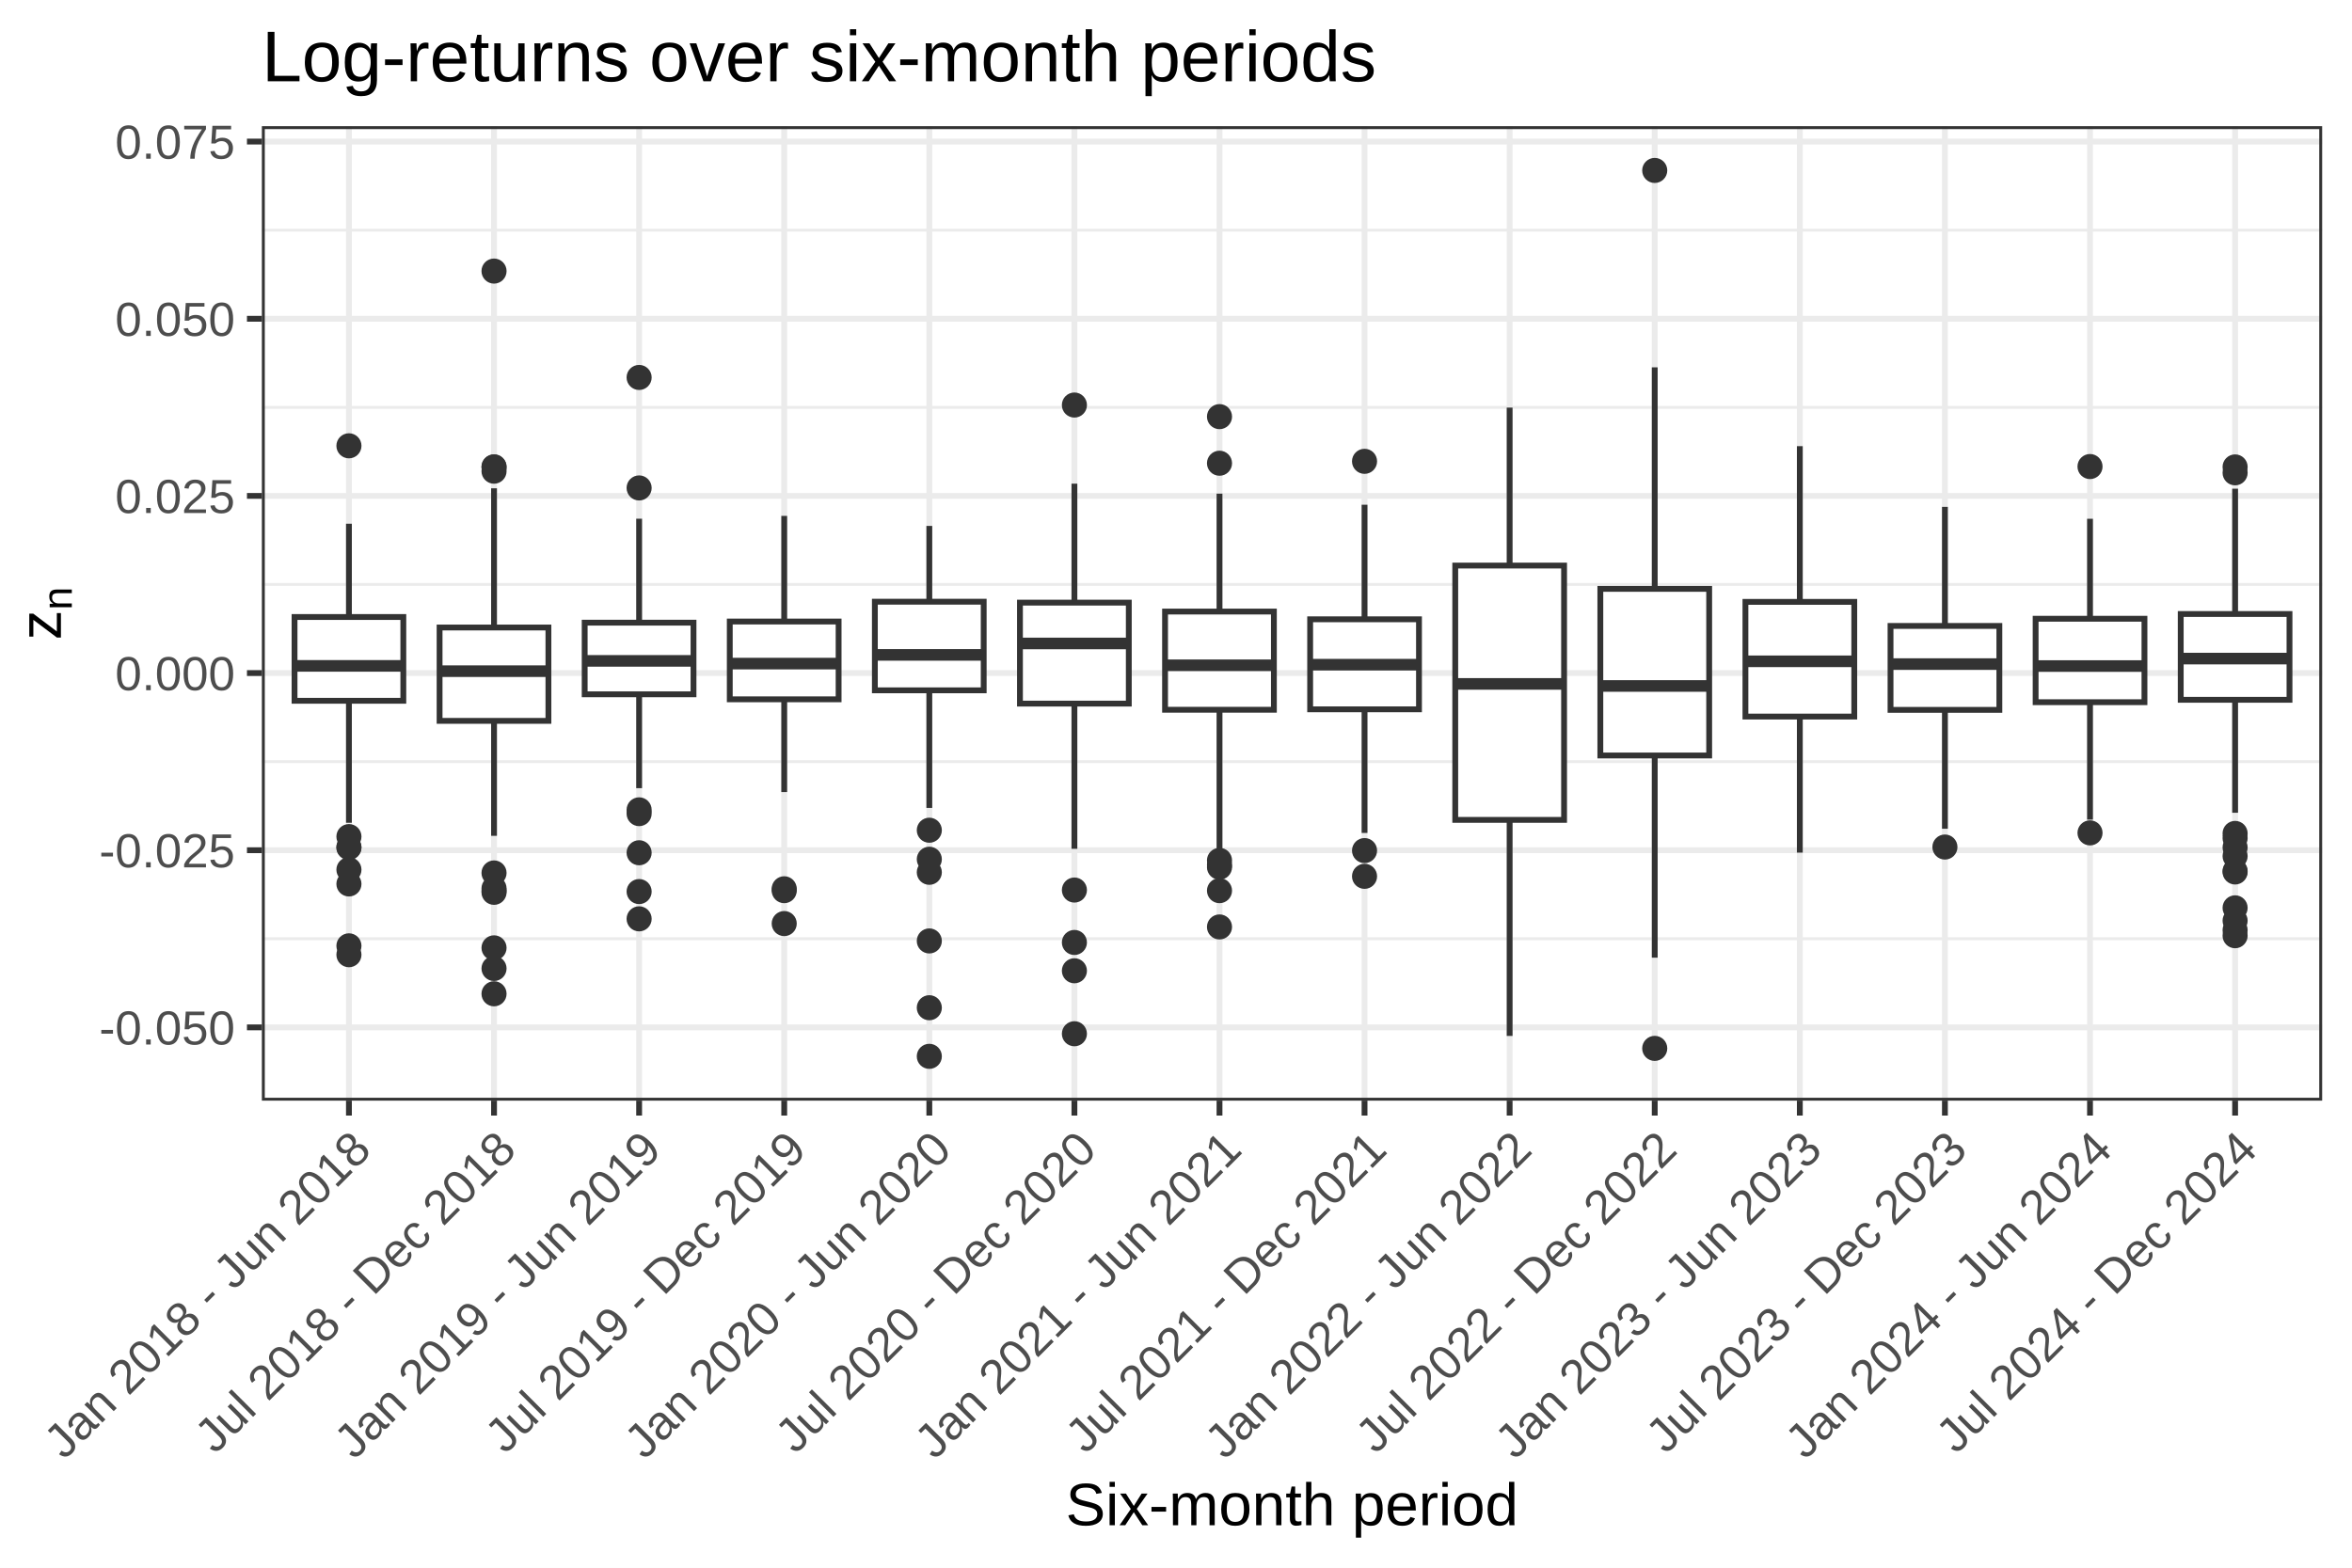
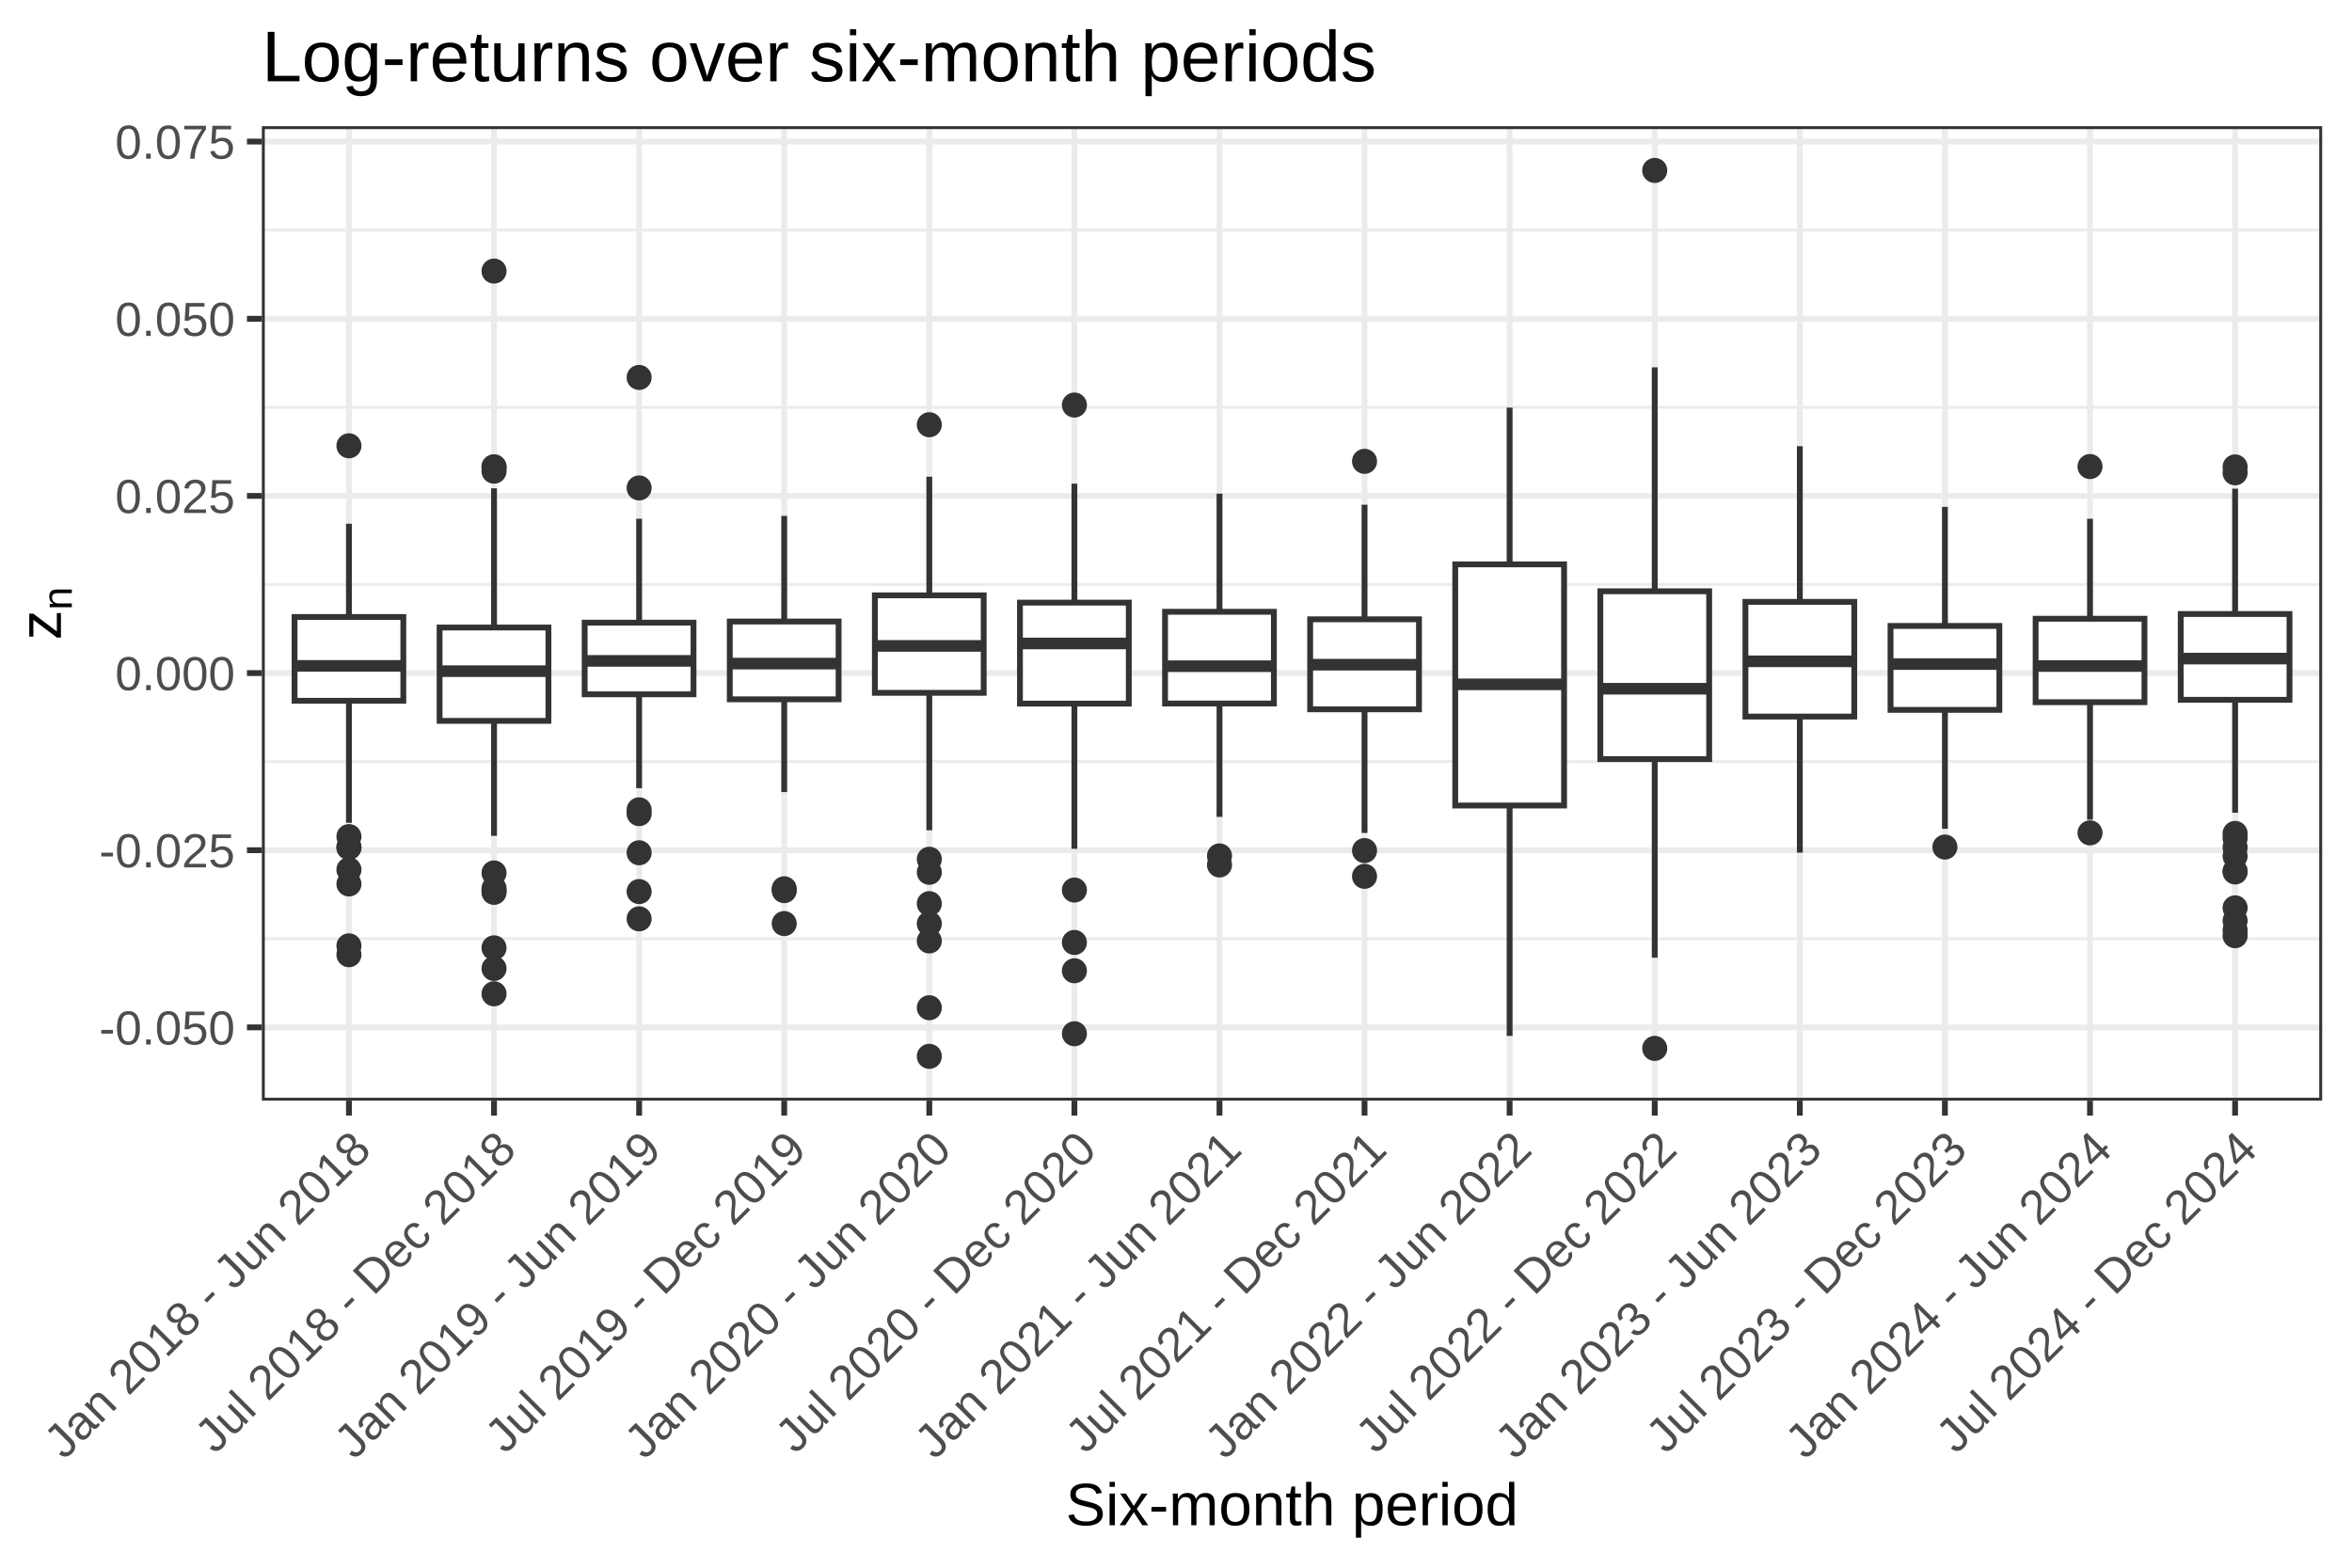
<svg xmlns="http://www.w3.org/2000/svg" width="432.00pt" height="288.00pt" viewBox="0 0 432.00 288.00">
  <g class="svglite">
    <defs>
      <style type="text/css">
    .svglite line, .svglite polyline, .svglite polygon, .svglite path, .svglite rect, .svglite circle {
      fill: none;
      stroke: #000000;
      stroke-linecap: round;
      stroke-linejoin: round;
      stroke-miterlimit: 10.00;
    }
    .svglite text {
      white-space: pre;
    }
    .svglite g.glyphgroup path {
      fill: inherit;
      stroke: none;
    }
  </style>
    </defs>
    <rect width="100%" height="100%" style="stroke: none; fill: #FFFFFF;" />
    <defs>
      <clipPath id="cpMC4wMHw0MzIuMDB8MC4wMHwyODguMDA=">
        <rect x="0.00" y="0.00" width="432.00" height="288.00" />
      </clipPath>
    </defs>
    <g clip-path="url(#cpMC4wMHw0MzIuMDB8MC4wMHwyODguMDA=)">
      <rect x="0.00" y="0.00" width="432.00" height="288.00" style="stroke-width: 1.07; stroke: #FFFFFF; fill: #FFFFFF;" />
    </g>
    <defs>
      <clipPath id="cpNDguMTB8NDI2LjUyfDIzLjE4fDIwMi4yMA==">
        <rect x="48.10" y="23.18" width="378.42" height="179.02" />
      </clipPath>
    </defs>
    <g clip-path="url(#cpNDguMTB8NDI2LjUyfDIzLjE4fDIwMi4yMA==)">
      <rect x="48.10" y="23.18" width="378.42" height="179.02" style="stroke-width: 1.07; stroke: none; fill: #FFFFFF;" />
      <polyline points="48.10,172.46 426.52,172.46 " style="stroke-width: 0.53; stroke: #EBEBEB; stroke-linecap: butt;" />
      <polyline points="48.10,139.92 426.52,139.92 " style="stroke-width: 0.53; stroke: #EBEBEB; stroke-linecap: butt;" />
      <polyline points="48.10,107.37 426.52,107.37 " style="stroke-width: 0.53; stroke: #EBEBEB; stroke-linecap: butt;" />
      <polyline points="48.10,74.83 426.52,74.83 " style="stroke-width: 0.53; stroke: #EBEBEB; stroke-linecap: butt;" />
      <polyline points="48.10,42.28 426.52,42.28 " style="stroke-width: 0.53; stroke: #EBEBEB; stroke-linecap: butt;" />
      <polyline points="48.10,188.74 426.52,188.74 " style="stroke-width: 1.07; stroke: #EBEBEB; stroke-linecap: butt;" />
      <polyline points="48.10,156.19 426.52,156.19 " style="stroke-width: 1.07; stroke: #EBEBEB; stroke-linecap: butt;" />
      <polyline points="48.10,123.65 426.52,123.65 " style="stroke-width: 1.07; stroke: #EBEBEB; stroke-linecap: butt;" />
      <polyline points="48.10,91.10 426.52,91.10 " style="stroke-width: 1.07; stroke: #EBEBEB; stroke-linecap: butt;" />
      <polyline points="48.10,58.56 426.52,58.56 " style="stroke-width: 1.07; stroke: #EBEBEB; stroke-linecap: butt;" />
      <polyline points="48.10,26.01 426.52,26.01 " style="stroke-width: 1.07; stroke: #EBEBEB; stroke-linecap: butt;" />
      <polyline points="64.09,202.20 64.09,23.18 " style="stroke-width: 1.07; stroke: #EBEBEB; stroke-linecap: butt;" />
      <polyline points="90.74,202.20 90.74,23.18 " style="stroke-width: 1.07; stroke: #EBEBEB; stroke-linecap: butt;" />
      <polyline points="117.39,202.20 117.39,23.18 " style="stroke-width: 1.07; stroke: #EBEBEB; stroke-linecap: butt;" />
      <polyline points="144.04,202.20 144.04,23.18 " style="stroke-width: 1.07; stroke: #EBEBEB; stroke-linecap: butt;" />
      <polyline points="170.69,202.20 170.69,23.18 " style="stroke-width: 1.07; stroke: #EBEBEB; stroke-linecap: butt;" />
      <polyline points="197.34,202.20 197.34,23.18 " style="stroke-width: 1.07; stroke: #EBEBEB; stroke-linecap: butt;" />
      <polyline points="223.99,202.20 223.99,23.18 " style="stroke-width: 1.07; stroke: #EBEBEB; stroke-linecap: butt;" />
      <polyline points="250.63,202.20 250.63,23.18 " style="stroke-width: 1.07; stroke: #EBEBEB; stroke-linecap: butt;" />
      <polyline points="277.28,202.20 277.28,23.18 " style="stroke-width: 1.07; stroke: #EBEBEB; stroke-linecap: butt;" />
      <polyline points="303.93,202.20 303.93,23.18 " style="stroke-width: 1.07; stroke: #EBEBEB; stroke-linecap: butt;" />
      <polyline points="330.58,202.20 330.58,23.18 " style="stroke-width: 1.07; stroke: #EBEBEB; stroke-linecap: butt;" />
      <polyline points="357.23,202.20 357.23,23.18 " style="stroke-width: 1.07; stroke: #EBEBEB; stroke-linecap: butt;" />
      <polyline points="383.88,202.20 383.88,23.18 " style="stroke-width: 1.07; stroke: #EBEBEB; stroke-linecap: butt;" />
      <polyline points="410.53,202.20 410.53,23.18 " style="stroke-width: 1.07; stroke: #EBEBEB; stroke-linecap: butt;" />
      <circle cx="64.09" cy="173.76" r="1.95" style="stroke-width: 0.71; stroke: #333333; fill: #333333;" />
      <circle cx="64.09" cy="175.39" r="1.95" style="stroke-width: 0.71; stroke: #333333; fill: #333333;" />
      <circle cx="64.09" cy="155.69" r="1.95" style="stroke-width: 0.71; stroke: #333333; fill: #333333;" />
      <circle cx="64.09" cy="155.65" r="1.95" style="stroke-width: 0.71; stroke: #333333; fill: #333333;" />
      <circle cx="64.09" cy="81.90" r="1.95" style="stroke-width: 0.71; stroke: #333333; fill: #333333;" />
      <circle cx="64.09" cy="162.39" r="1.95" style="stroke-width: 0.71; stroke: #333333; fill: #333333;" />
      <circle cx="64.09" cy="159.77" r="1.95" style="stroke-width: 0.71; stroke: #333333; fill: #333333;" />
      <circle cx="64.09" cy="153.69" r="1.95" style="stroke-width: 0.71; stroke: #333333; fill: #333333;" />
      <line x1="64.09" y1="113.35" x2="64.09" y2="96.22" style="stroke-width: 1.07; stroke: #333333; stroke-linecap: butt;" />
      <line x1="64.09" y1="128.74" x2="64.09" y2="151.15" style="stroke-width: 1.07; stroke: #333333; stroke-linecap: butt;" />
      <polygon points="54.10,113.35 54.10,128.74 74.08,128.74 74.08,113.35 54.10,113.35 " style="stroke-width: 1.07; stroke: #333333; stroke-linecap: butt; stroke-linejoin: miter; fill: #FFFFFF;" />
      <line x1="54.10" y1="122.33" x2="74.08" y2="122.33" style="stroke-width: 2.13; stroke: #333333; stroke-linecap: butt; stroke-linejoin: miter;" />
      <circle cx="90.74" cy="177.92" r="1.95" style="stroke-width: 0.71; stroke: #333333; fill: #333333;" />
      <circle cx="90.74" cy="86.56" r="1.95" style="stroke-width: 0.71; stroke: #333333; fill: #333333;" />
      <circle cx="90.74" cy="182.57" r="1.95" style="stroke-width: 0.71; stroke: #333333; fill: #333333;" />
      <circle cx="90.74" cy="85.76" r="1.95" style="stroke-width: 0.71; stroke: #333333; fill: #333333;" />
      <circle cx="90.74" cy="160.37" r="1.95" style="stroke-width: 0.71; stroke: #333333; fill: #333333;" />
      <circle cx="90.74" cy="163.66" r="1.95" style="stroke-width: 0.71; stroke: #333333; fill: #333333;" />
      <circle cx="90.74" cy="85.81" r="1.95" style="stroke-width: 0.71; stroke: #333333; fill: #333333;" />
      <circle cx="90.74" cy="174.13" r="1.95" style="stroke-width: 0.71; stroke: #333333; fill: #333333;" />
      <circle cx="90.74" cy="163.93" r="1.95" style="stroke-width: 0.71; stroke: #333333; fill: #333333;" />
      <circle cx="90.74" cy="163.21" r="1.95" style="stroke-width: 0.71; stroke: #333333; fill: #333333;" />
      <circle cx="90.74" cy="49.80" r="1.95" style="stroke-width: 0.71; stroke: #333333; fill: #333333;" />
      <line x1="90.74" y1="115.28" x2="90.74" y2="89.71" style="stroke-width: 1.07; stroke: #333333; stroke-linecap: butt;" />
      <line x1="90.74" y1="132.43" x2="90.74" y2="153.55" style="stroke-width: 1.07; stroke: #333333; stroke-linecap: butt;" />
      <polygon points="80.74,115.28 80.74,132.43 100.73,132.43 100.73,115.28 80.74,115.28 " style="stroke-width: 1.07; stroke: #333333; stroke-linecap: butt; stroke-linejoin: miter; fill: #FFFFFF;" />
      <line x1="80.74" y1="123.30" x2="100.73" y2="123.30" style="stroke-width: 2.13; stroke: #333333; stroke-linecap: butt; stroke-linejoin: miter;" />
      <circle cx="117.39" cy="163.79" r="1.95" style="stroke-width: 0.71; stroke: #333333; fill: #333333;" />
      <circle cx="117.39" cy="69.34" r="1.95" style="stroke-width: 0.71; stroke: #333333; fill: #333333;" />
      <circle cx="117.39" cy="148.78" r="1.95" style="stroke-width: 0.71; stroke: #333333; fill: #333333;" />
      <circle cx="117.39" cy="156.66" r="1.95" style="stroke-width: 0.71; stroke: #333333; fill: #333333;" />
      <circle cx="117.39" cy="149.47" r="1.95" style="stroke-width: 0.71; stroke: #333333; fill: #333333;" />
      <circle cx="117.39" cy="168.80" r="1.95" style="stroke-width: 0.71; stroke: #333333; fill: #333333;" />
      <circle cx="117.39" cy="89.64" r="1.95" style="stroke-width: 0.71; stroke: #333333; fill: #333333;" />
      <line x1="117.39" y1="114.39" x2="117.39" y2="95.29" style="stroke-width: 1.07; stroke: #333333; stroke-linecap: butt;" />
      <line x1="117.39" y1="127.55" x2="117.39" y2="144.80" style="stroke-width: 1.07; stroke: #333333; stroke-linecap: butt;" />
      <polygon points="107.39,114.39 107.39,127.55 127.38,127.55 127.38,114.39 107.39,114.39 " style="stroke-width: 1.07; stroke: #333333; stroke-linecap: butt; stroke-linejoin: miter; fill: #FFFFFF;" />
      <line x1="107.39" y1="121.41" x2="127.38" y2="121.41" style="stroke-width: 2.13; stroke: #333333; stroke-linecap: butt; stroke-linejoin: miter;" />
      <circle cx="144.04" cy="169.67" r="1.95" style="stroke-width: 0.71; stroke: #333333; fill: #333333;" />
      <circle cx="144.04" cy="163.62" r="1.95" style="stroke-width: 0.71; stroke: #333333; fill: #333333;" />
      <circle cx="144.04" cy="163.28" r="1.95" style="stroke-width: 0.71; stroke: #333333; fill: #333333;" />
      <line x1="144.04" y1="114.18" x2="144.04" y2="94.78" style="stroke-width: 1.07; stroke: #333333; stroke-linecap: butt;" />
      <line x1="144.04" y1="128.47" x2="144.04" y2="145.51" style="stroke-width: 1.07; stroke: #333333; stroke-linecap: butt;" />
      <polygon points="134.04,114.18 134.04,128.47 154.03,128.47 154.03,114.18 134.04,114.18 " style="stroke-width: 1.07; stroke: #333333; stroke-linecap: butt; stroke-linejoin: miter; fill: #FFFFFF;" />
      <line x1="134.04" y1="121.91" x2="154.03" y2="121.91" style="stroke-width: 2.13; stroke: #333333; stroke-linecap: butt; stroke-linejoin: miter;" />
      <circle cx="170.69" cy="172.86" r="1.95" style="stroke-width: 0.71; stroke: #333333; fill: #333333;" />
      <circle cx="170.69" cy="160.25" r="1.95" style="stroke-width: 0.71; stroke: #333333; fill: #333333;" />
      <circle cx="170.69" cy="185.13" r="1.95" style="stroke-width: 0.71; stroke: #333333; fill: #333333;" />
+       <circle cx="170.69" cy="169.69" r="1.95" style="stroke-width: 0.71; stroke: #333333; fill: #333333;" />
+       <circle cx="170.69" cy="78.03" r="1.95" style="stroke-width: 0.71; stroke: #333333; fill: #333333;" />
+       <circle cx="170.69" cy="166.01" r="1.95" style="stroke-width: 0.71; stroke: #333333; fill: #333333;" />
      <circle cx="170.69" cy="194.06" r="1.95" style="stroke-width: 0.71; stroke: #333333; fill: #333333;" />
-       <circle cx="170.69" cy="152.52" r="1.95" style="stroke-width: 0.71; stroke: #333333; fill: #333333;" />
      <circle cx="170.69" cy="157.85" r="1.95" style="stroke-width: 0.71; stroke: #333333; fill: #333333;" />
-       <line x1="170.69" y1="110.54" x2="170.69" y2="96.62" style="stroke-width: 1.07; stroke: #333333; stroke-linecap: butt;" />
-       <line x1="170.69" y1="126.82" x2="170.69" y2="148.42" style="stroke-width: 1.07; stroke: #333333; stroke-linecap: butt;" />
-       <polygon points="160.69,110.54 160.69,126.82 180.68,126.82 180.68,110.54 160.69,110.54 " style="stroke-width: 1.07; stroke: #333333; stroke-linecap: butt; stroke-linejoin: miter; fill: #FFFFFF;" />
-       <line x1="160.69" y1="120.31" x2="180.68" y2="120.31" style="stroke-width: 2.13; stroke: #333333; stroke-linecap: butt; stroke-linejoin: miter;" />
+       <line x1="170.69" y1="109.37" x2="170.69" y2="87.58" style="stroke-width: 1.07; stroke: #333333; stroke-linecap: butt;" />
+       <line x1="170.69" y1="127.28" x2="170.69" y2="152.52" style="stroke-width: 1.07; stroke: #333333; stroke-linecap: butt;" />
+       <polygon points="160.69,109.37 160.69,127.28 180.68,127.28 180.68,109.37 160.69,109.37 " style="stroke-width: 1.07; stroke: #333333; stroke-linecap: butt; stroke-linejoin: miter; fill: #FFFFFF;" />
+       <line x1="160.69" y1="118.66" x2="180.68" y2="118.66" style="stroke-width: 2.13; stroke: #333333; stroke-linecap: butt; stroke-linejoin: miter;" />
      <circle cx="197.34" cy="189.91" r="1.95" style="stroke-width: 0.71; stroke: #333333; fill: #333333;" />
      <circle cx="197.34" cy="178.34" r="1.95" style="stroke-width: 0.71; stroke: #333333; fill: #333333;" />
      <circle cx="197.34" cy="163.51" r="1.95" style="stroke-width: 0.71; stroke: #333333; fill: #333333;" />
      <circle cx="197.34" cy="173.14" r="1.95" style="stroke-width: 0.71; stroke: #333333; fill: #333333;" />
      <circle cx="197.34" cy="74.41" r="1.95" style="stroke-width: 0.71; stroke: #333333; fill: #333333;" />
      <line x1="197.34" y1="110.71" x2="197.34" y2="88.85" style="stroke-width: 1.07; stroke: #333333; stroke-linecap: butt;" />
      <line x1="197.34" y1="129.26" x2="197.34" y2="155.93" style="stroke-width: 1.07; stroke: #333333; stroke-linecap: butt;" />
      <polygon points="187.34,110.71 187.34,129.26 207.33,129.26 207.33,110.71 187.34,110.71 " style="stroke-width: 1.07; stroke: #333333; stroke-linecap: butt; stroke-linejoin: miter; fill: #FFFFFF;" />
      <line x1="187.34" y1="118.21" x2="207.33" y2="118.21" style="stroke-width: 2.13; stroke: #333333; stroke-linecap: butt; stroke-linejoin: miter;" />
-       <circle cx="223.99" cy="158.06" r="1.95" style="stroke-width: 0.71; stroke: #333333; fill: #333333;" />
-       <circle cx="223.99" cy="170.29" r="1.95" style="stroke-width: 0.71; stroke: #333333; fill: #333333;" />
-       <circle cx="223.99" cy="85.10" r="1.95" style="stroke-width: 0.71; stroke: #333333; fill: #333333;" />
-       <circle cx="223.99" cy="159.31" r="1.95" style="stroke-width: 0.71; stroke: #333333; fill: #333333;" />
-       <circle cx="223.99" cy="76.54" r="1.95" style="stroke-width: 0.71; stroke: #333333; fill: #333333;" />
-       <circle cx="223.99" cy="163.62" r="1.95" style="stroke-width: 0.71; stroke: #333333; fill: #333333;" />
+       <circle cx="223.99" cy="157.24" r="1.95" style="stroke-width: 0.71; stroke: #333333; fill: #333333;" />
      <circle cx="223.99" cy="158.90" r="1.95" style="stroke-width: 0.71; stroke: #333333; fill: #333333;" />
-       <line x1="223.99" y1="112.35" x2="223.99" y2="90.69" style="stroke-width: 1.07; stroke: #333333; stroke-linecap: butt;" />
-       <line x1="223.99" y1="130.39" x2="223.99" y2="157.24" style="stroke-width: 1.07; stroke: #333333; stroke-linecap: butt;" />
-       <polygon points="213.99,112.35 213.99,130.39 233.98,130.39 233.98,112.35 213.99,112.35 " style="stroke-width: 1.07; stroke: #333333; stroke-linecap: butt; stroke-linejoin: miter; fill: #FFFFFF;" />
-       <line x1="213.99" y1="122.22" x2="233.98" y2="122.22" style="stroke-width: 2.13; stroke: #333333; stroke-linecap: butt; stroke-linejoin: miter;" />
+       <line x1="223.99" y1="112.39" x2="223.99" y2="90.69" style="stroke-width: 1.07; stroke: #333333; stroke-linecap: butt;" />
+       <line x1="223.99" y1="129.24" x2="223.99" y2="150.07" style="stroke-width: 1.07; stroke: #333333; stroke-linecap: butt;" />
+       <polygon points="213.99,112.39 213.99,129.24 233.98,129.24 233.98,112.39 213.99,112.39 " style="stroke-width: 1.07; stroke: #333333; stroke-linecap: butt; stroke-linejoin: miter; fill: #FFFFFF;" />
+       <line x1="213.99" y1="122.39" x2="233.98" y2="122.39" style="stroke-width: 2.13; stroke: #333333; stroke-linecap: butt; stroke-linejoin: miter;" />
      <circle cx="250.63" cy="160.99" r="1.95" style="stroke-width: 0.71; stroke: #333333; fill: #333333;" />
      <circle cx="250.63" cy="84.75" r="1.95" style="stroke-width: 0.71; stroke: #333333; fill: #333333;" />
      <circle cx="250.63" cy="156.26" r="1.95" style="stroke-width: 0.71; stroke: #333333; fill: #333333;" />
      <line x1="250.63" y1="113.77" x2="250.63" y2="92.72" style="stroke-width: 1.07; stroke: #333333; stroke-linecap: butt;" />
      <line x1="250.63" y1="130.31" x2="250.63" y2="153.02" style="stroke-width: 1.07; stroke: #333333; stroke-linecap: butt;" />
      <polygon points="240.64,113.77 240.64,130.31 260.63,130.31 260.63,113.77 240.64,113.77 " style="stroke-width: 1.07; stroke: #333333; stroke-linecap: butt; stroke-linejoin: miter; fill: #FFFFFF;" />
      <line x1="240.64" y1="122.11" x2="260.63" y2="122.11" style="stroke-width: 2.13; stroke: #333333; stroke-linecap: butt; stroke-linejoin: miter;" />
-       <line x1="277.28" y1="103.90" x2="277.28" y2="74.88" style="stroke-width: 1.07; stroke: #333333; stroke-linecap: butt;" />
-       <line x1="277.28" y1="150.62" x2="277.28" y2="190.31" style="stroke-width: 1.07; stroke: #333333; stroke-linecap: butt;" />
-       <polygon points="267.29,103.90 267.29,150.62 287.28,150.62 287.28,103.90 267.29,103.90 " style="stroke-width: 1.07; stroke: #333333; stroke-linecap: butt; stroke-linejoin: miter; fill: #FFFFFF;" />
-       <line x1="267.29" y1="125.64" x2="287.28" y2="125.64" style="stroke-width: 2.13; stroke: #333333; stroke-linecap: butt; stroke-linejoin: miter;" />
+       <line x1="277.28" y1="103.68" x2="277.28" y2="74.88" style="stroke-width: 1.07; stroke: #333333; stroke-linecap: butt;" />
+       <line x1="277.28" y1="147.98" x2="277.28" y2="190.31" style="stroke-width: 1.07; stroke: #333333; stroke-linecap: butt;" />
+       <polygon points="267.29,103.68 267.29,147.98 287.28,147.98 287.28,103.68 267.29,103.68 " style="stroke-width: 1.07; stroke: #333333; stroke-linecap: butt; stroke-linejoin: miter; fill: #FFFFFF;" />
+       <line x1="267.29" y1="125.72" x2="287.28" y2="125.72" style="stroke-width: 2.13; stroke: #333333; stroke-linecap: butt; stroke-linejoin: miter;" />
      <circle cx="303.93" cy="192.60" r="1.95" style="stroke-width: 0.71; stroke: #333333; fill: #333333;" />
      <circle cx="303.93" cy="31.31" r="1.95" style="stroke-width: 0.71; stroke: #333333; fill: #333333;" />
-       <line x1="303.93" y1="108.18" x2="303.93" y2="67.49" style="stroke-width: 1.07; stroke: #333333; stroke-linecap: butt;" />
-       <line x1="303.93" y1="138.79" x2="303.93" y2="175.93" style="stroke-width: 1.07; stroke: #333333; stroke-linecap: butt;" />
-       <polygon points="293.94,108.18 293.94,138.79 313.93,138.79 313.93,108.18 293.94,108.18 " style="stroke-width: 1.07; stroke: #333333; stroke-linecap: butt; stroke-linejoin: miter; fill: #FFFFFF;" />
-       <line x1="293.94" y1="126.02" x2="313.93" y2="126.02" style="stroke-width: 2.13; stroke: #333333; stroke-linecap: butt; stroke-linejoin: miter;" />
+       <line x1="303.93" y1="108.62" x2="303.93" y2="67.49" style="stroke-width: 1.07; stroke: #333333; stroke-linecap: butt;" />
+       <line x1="303.93" y1="139.45" x2="303.93" y2="175.93" style="stroke-width: 1.07; stroke: #333333; stroke-linecap: butt;" />
+       <polygon points="293.94,108.62 293.94,139.45 313.93,139.45 313.93,108.62 293.94,108.62 " style="stroke-width: 1.07; stroke: #333333; stroke-linecap: butt; stroke-linejoin: miter; fill: #FFFFFF;" />
+       <line x1="293.94" y1="126.53" x2="313.93" y2="126.53" style="stroke-width: 2.13; stroke: #333333; stroke-linecap: butt; stroke-linejoin: miter;" />
      <line x1="330.58" y1="110.57" x2="330.58" y2="81.96" style="stroke-width: 1.07; stroke: #333333; stroke-linecap: butt;" />
      <line x1="330.58" y1="131.64" x2="330.58" y2="156.64" style="stroke-width: 1.07; stroke: #333333; stroke-linecap: butt;" />
      <polygon points="320.59,110.57 320.59,131.64 340.58,131.64 340.58,110.57 320.59,110.57 " style="stroke-width: 1.07; stroke: #333333; stroke-linecap: butt; stroke-linejoin: miter; fill: #FFFFFF;" />
      <line x1="320.59" y1="121.49" x2="340.58" y2="121.49" style="stroke-width: 2.13; stroke: #333333; stroke-linecap: butt; stroke-linejoin: miter;" />
      <circle cx="357.23" cy="155.61" r="1.95" style="stroke-width: 0.71; stroke: #333333; fill: #333333;" />
      <line x1="357.23" y1="114.99" x2="357.23" y2="93.12" style="stroke-width: 1.07; stroke: #333333; stroke-linecap: butt;" />
      <line x1="357.23" y1="130.41" x2="357.23" y2="152.25" style="stroke-width: 1.07; stroke: #333333; stroke-linecap: butt;" />
      <polygon points="347.24,114.99 347.24,130.41 367.23,130.41 367.23,114.99 347.24,114.99 " style="stroke-width: 1.07; stroke: #333333; stroke-linecap: butt; stroke-linejoin: miter; fill: #FFFFFF;" />
      <line x1="347.24" y1="122.00" x2="367.23" y2="122.00" style="stroke-width: 2.13; stroke: #333333; stroke-linecap: butt; stroke-linejoin: miter;" />
      <circle cx="383.88" cy="153.01" r="1.95" style="stroke-width: 0.71; stroke: #333333; fill: #333333;" />
      <circle cx="383.88" cy="85.71" r="1.95" style="stroke-width: 0.71; stroke: #333333; fill: #333333;" />
      <line x1="383.88" y1="113.67" x2="383.88" y2="95.30" style="stroke-width: 1.07; stroke: #333333; stroke-linecap: butt;" />
      <line x1="383.88" y1="129.00" x2="383.88" y2="150.58" style="stroke-width: 1.07; stroke: #333333; stroke-linecap: butt;" />
      <polygon points="373.89,113.67 373.89,129.00 393.88,129.00 393.88,113.67 373.89,113.67 " style="stroke-width: 1.07; stroke: #333333; stroke-linecap: butt; stroke-linejoin: miter; fill: #FFFFFF;" />
      <line x1="373.89" y1="122.36" x2="393.88" y2="122.36" style="stroke-width: 2.13; stroke: #333333; stroke-linecap: butt; stroke-linejoin: miter;" />
      <circle cx="410.53" cy="160.19" r="1.95" style="stroke-width: 0.71; stroke: #333333; fill: #333333;" />
      <circle cx="410.53" cy="171.90" r="1.95" style="stroke-width: 0.71; stroke: #333333; fill: #333333;" />
      <circle cx="410.53" cy="153.97" r="1.95" style="stroke-width: 0.71; stroke: #333333; fill: #333333;" />
      <circle cx="410.53" cy="155.68" r="1.95" style="stroke-width: 0.71; stroke: #333333; fill: #333333;" />
      <circle cx="410.53" cy="169.14" r="1.95" style="stroke-width: 0.71; stroke: #333333; fill: #333333;" />
      <circle cx="410.53" cy="86.86" r="1.95" style="stroke-width: 0.71; stroke: #333333; fill: #333333;" />
      <circle cx="410.53" cy="166.78" r="1.95" style="stroke-width: 0.71; stroke: #333333; fill: #333333;" />
      <circle cx="410.53" cy="157.28" r="1.95" style="stroke-width: 0.71; stroke: #333333; fill: #333333;" />
      <circle cx="410.53" cy="160.02" r="1.95" style="stroke-width: 0.71; stroke: #333333; fill: #333333;" />
      <circle cx="410.53" cy="85.78" r="1.95" style="stroke-width: 0.71; stroke: #333333; fill: #333333;" />
      <circle cx="410.53" cy="153.11" r="1.95" style="stroke-width: 0.71; stroke: #333333; fill: #333333;" />
      <circle cx="410.53" cy="170.87" r="1.95" style="stroke-width: 0.71; stroke: #333333; fill: #333333;" />
      <line x1="410.53" y1="112.80" x2="410.53" y2="89.78" style="stroke-width: 1.07; stroke: #333333; stroke-linecap: butt;" />
      <line x1="410.53" y1="128.56" x2="410.53" y2="149.31" style="stroke-width: 1.07; stroke: #333333; stroke-linecap: butt;" />
      <polygon points="400.54,112.80 400.54,128.56 420.52,128.56 420.52,112.80 400.54,112.80 " style="stroke-width: 1.07; stroke: #333333; stroke-linecap: butt; stroke-linejoin: miter; fill: #FFFFFF;" />
      <line x1="400.54" y1="120.99" x2="420.52" y2="120.99" style="stroke-width: 2.13; stroke: #333333; stroke-linecap: butt; stroke-linejoin: miter;" />
      <rect x="48.10" y="23.18" width="378.42" height="179.02" style="stroke-width: 1.07; stroke: #333333;" />
    </g>
    <g clip-path="url(#cpMC4wMHw0MzIuMDB8MC4wMHwyODguMDA=)">
      <text x="43.17" y="191.89" text-anchor="end" style="font-size: 8.80px;fill: #4D4D4D; font-family: &quot;Arial&quot;;" textLength="24.92px" lengthAdjust="spacingAndGlyphs">-0.050</text>
      <text x="43.17" y="159.34" text-anchor="end" style="font-size: 8.80px;fill: #4D4D4D; font-family: &quot;Arial&quot;;" textLength="24.92px" lengthAdjust="spacingAndGlyphs">-0.025</text>
      <text x="43.17" y="126.80" text-anchor="end" style="font-size: 8.80px;fill: #4D4D4D; font-family: &quot;Arial&quot;;" textLength="22.00px" lengthAdjust="spacingAndGlyphs">0.000</text>
      <text x="43.17" y="94.25" text-anchor="end" style="font-size: 8.80px;fill: #4D4D4D; font-family: &quot;Arial&quot;;" textLength="22.00px" lengthAdjust="spacingAndGlyphs">0.025</text>
      <text x="43.17" y="61.71" text-anchor="end" style="font-size: 8.80px;fill: #4D4D4D; font-family: &quot;Arial&quot;;" textLength="22.00px" lengthAdjust="spacingAndGlyphs">0.050</text>
      <text x="43.17" y="29.16" text-anchor="end" style="font-size: 8.80px;fill: #4D4D4D; font-family: &quot;Arial&quot;;" textLength="22.00px" lengthAdjust="spacingAndGlyphs">0.075</text>
      <polyline points="45.36,188.74 48.10,188.74 " style="stroke-width: 1.07; stroke: #333333; stroke-linecap: butt;" />
      <polyline points="45.36,156.19 48.10,156.19 " style="stroke-width: 1.07; stroke: #333333; stroke-linecap: butt;" />
      <polyline points="45.36,123.65 48.10,123.65 " style="stroke-width: 1.07; stroke: #333333; stroke-linecap: butt;" />
      <polyline points="45.36,91.10 48.10,91.10 " style="stroke-width: 1.07; stroke: #333333; stroke-linecap: butt;" />
      <polyline points="45.36,58.56 48.10,58.56 " style="stroke-width: 1.07; stroke: #333333; stroke-linecap: butt;" />
      <polyline points="45.36,26.01 48.10,26.01 " style="stroke-width: 1.07; stroke: #333333; stroke-linecap: butt;" />
      <polyline points="64.09,204.94 64.09,202.20 " style="stroke-width: 1.07; stroke: #333333; stroke-linecap: butt;" />
      <polyline points="90.74,204.94 90.74,202.20 " style="stroke-width: 1.07; stroke: #333333; stroke-linecap: butt;" />
      <polyline points="117.39,204.94 117.39,202.20 " style="stroke-width: 1.07; stroke: #333333; stroke-linecap: butt;" />
      <polyline points="144.04,204.94 144.04,202.20 " style="stroke-width: 1.07; stroke: #333333; stroke-linecap: butt;" />
      <polyline points="170.69,204.94 170.69,202.20 " style="stroke-width: 1.07; stroke: #333333; stroke-linecap: butt;" />
      <polyline points="197.34,204.94 197.34,202.20 " style="stroke-width: 1.07; stroke: #333333; stroke-linecap: butt;" />
      <polyline points="223.99,204.94 223.99,202.20 " style="stroke-width: 1.07; stroke: #333333; stroke-linecap: butt;" />
      <polyline points="250.63,204.94 250.63,202.20 " style="stroke-width: 1.07; stroke: #333333; stroke-linecap: butt;" />
      <polyline points="277.28,204.94 277.28,202.20 " style="stroke-width: 1.07; stroke: #333333; stroke-linecap: butt;" />
      <polyline points="303.93,204.94 303.93,202.20 " style="stroke-width: 1.07; stroke: #333333; stroke-linecap: butt;" />
      <polyline points="330.58,204.94 330.58,202.20 " style="stroke-width: 1.07; stroke: #333333; stroke-linecap: butt;" />
      <polyline points="357.23,204.94 357.23,202.20 " style="stroke-width: 1.07; stroke: #333333; stroke-linecap: butt;" />
      <polyline points="383.88,204.94 383.88,202.20 " style="stroke-width: 1.07; stroke: #333333; stroke-linecap: butt;" />
      <polyline points="410.53,204.94 410.53,202.20 " style="stroke-width: 1.07; stroke: #333333; stroke-linecap: butt;" />
      <text transform="translate(68.54,211.59) rotate(-45)" text-anchor="end" style="font-size: 8.80px;fill: #4D4D4D; font-family: &quot;Arial&quot;;" textLength="80.17px" lengthAdjust="spacingAndGlyphs">Jan 2018 - Jun 2018</text>
      <text transform="translate(95.19,211.59) rotate(-45)" text-anchor="end" style="font-size: 8.80px;fill: #4D4D4D; font-family: &quot;Arial&quot;;" textLength="78.70px" lengthAdjust="spacingAndGlyphs">Jul 2018 - Dec 2018</text>
      <text transform="translate(121.84,211.59) rotate(-45)" text-anchor="end" style="font-size: 8.80px;fill: #4D4D4D; font-family: &quot;Arial&quot;;" textLength="80.17px" lengthAdjust="spacingAndGlyphs">Jan 2019 - Jun 2019</text>
      <text transform="translate(148.49,211.59) rotate(-45)" text-anchor="end" style="font-size: 8.80px;fill: #4D4D4D; font-family: &quot;Arial&quot;;" textLength="78.70px" lengthAdjust="spacingAndGlyphs">Jul 2019 - Dec 2019</text>
      <text transform="translate(175.14,211.59) rotate(-45)" text-anchor="end" style="font-size: 8.80px;fill: #4D4D4D; font-family: &quot;Arial&quot;;" textLength="80.17px" lengthAdjust="spacingAndGlyphs">Jan 2020 - Jun 2020</text>
      <text transform="translate(201.79,211.59) rotate(-45)" text-anchor="end" style="font-size: 8.80px;fill: #4D4D4D; font-family: &quot;Arial&quot;;" textLength="78.70px" lengthAdjust="spacingAndGlyphs">Jul 2020 - Dec 2020</text>
      <text transform="translate(228.44,211.59) rotate(-45)" text-anchor="end" style="font-size: 8.80px;fill: #4D4D4D; font-family: &quot;Arial&quot;;" textLength="80.17px" lengthAdjust="spacingAndGlyphs">Jan 2021 - Jun 2021</text>
      <text transform="translate(255.09,211.59) rotate(-45)" text-anchor="end" style="font-size: 8.80px;fill: #4D4D4D; font-family: &quot;Arial&quot;;" textLength="78.70px" lengthAdjust="spacingAndGlyphs">Jul 2021 - Dec 2021</text>
      <text transform="translate(281.74,211.59) rotate(-45)" text-anchor="end" style="font-size: 8.80px;fill: #4D4D4D; font-family: &quot;Arial&quot;;" textLength="80.17px" lengthAdjust="spacingAndGlyphs">Jan 2022 - Jun 2022</text>
      <text transform="translate(308.39,211.59) rotate(-45)" text-anchor="end" style="font-size: 8.80px;fill: #4D4D4D; font-family: &quot;Arial&quot;;" textLength="78.70px" lengthAdjust="spacingAndGlyphs">Jul 2022 - Dec 2022</text>
      <text transform="translate(335.04,211.59) rotate(-45)" text-anchor="end" style="font-size: 8.80px;fill: #4D4D4D; font-family: &quot;Arial&quot;;" textLength="80.17px" lengthAdjust="spacingAndGlyphs">Jan 2023 - Jun 2023</text>
      <text transform="translate(361.69,211.59) rotate(-45)" text-anchor="end" style="font-size: 8.80px;fill: #4D4D4D; font-family: &quot;Arial&quot;;" textLength="78.70px" lengthAdjust="spacingAndGlyphs">Jul 2023 - Dec 2023</text>
      <text transform="translate(388.34,211.59) rotate(-45)" text-anchor="end" style="font-size: 8.80px;fill: #4D4D4D; font-family: &quot;Arial&quot;;" textLength="80.17px" lengthAdjust="spacingAndGlyphs">Jan 2024 - Jun 2024</text>
      <text transform="translate(414.99,211.59) rotate(-45)" text-anchor="end" style="font-size: 8.80px;fill: #4D4D4D; font-family: &quot;Arial&quot;;" textLength="78.70px" lengthAdjust="spacingAndGlyphs">Jul 2024 - Dec 2024</text>
      <text x="237.31" y="280.20" text-anchor="middle" style="font-size: 11.00px; font-family: &quot;Arial&quot;;" textLength="83.19px" lengthAdjust="spacingAndGlyphs">Six-month period</text>
      <text transform="translate(11.19,117.58) rotate(-90)" style="font-size: 11.00px; font-family: &quot;Arial&quot;;" textLength="5.50px" lengthAdjust="spacingAndGlyphs">z</text>
      <text transform="translate(13.19,112.08) rotate(-90)" style="font-size: 7.70px; font-family: &quot;Arial&quot;;" textLength="4.28px" lengthAdjust="spacingAndGlyphs">n</text>
      <text x="48.10" y="14.93" style="font-size: 13.20px; font-family: &quot;Arial&quot;;" textLength="204.38px" lengthAdjust="spacingAndGlyphs">Log-returns over six-month periods</text>
    </g>
  </g>
</svg>
